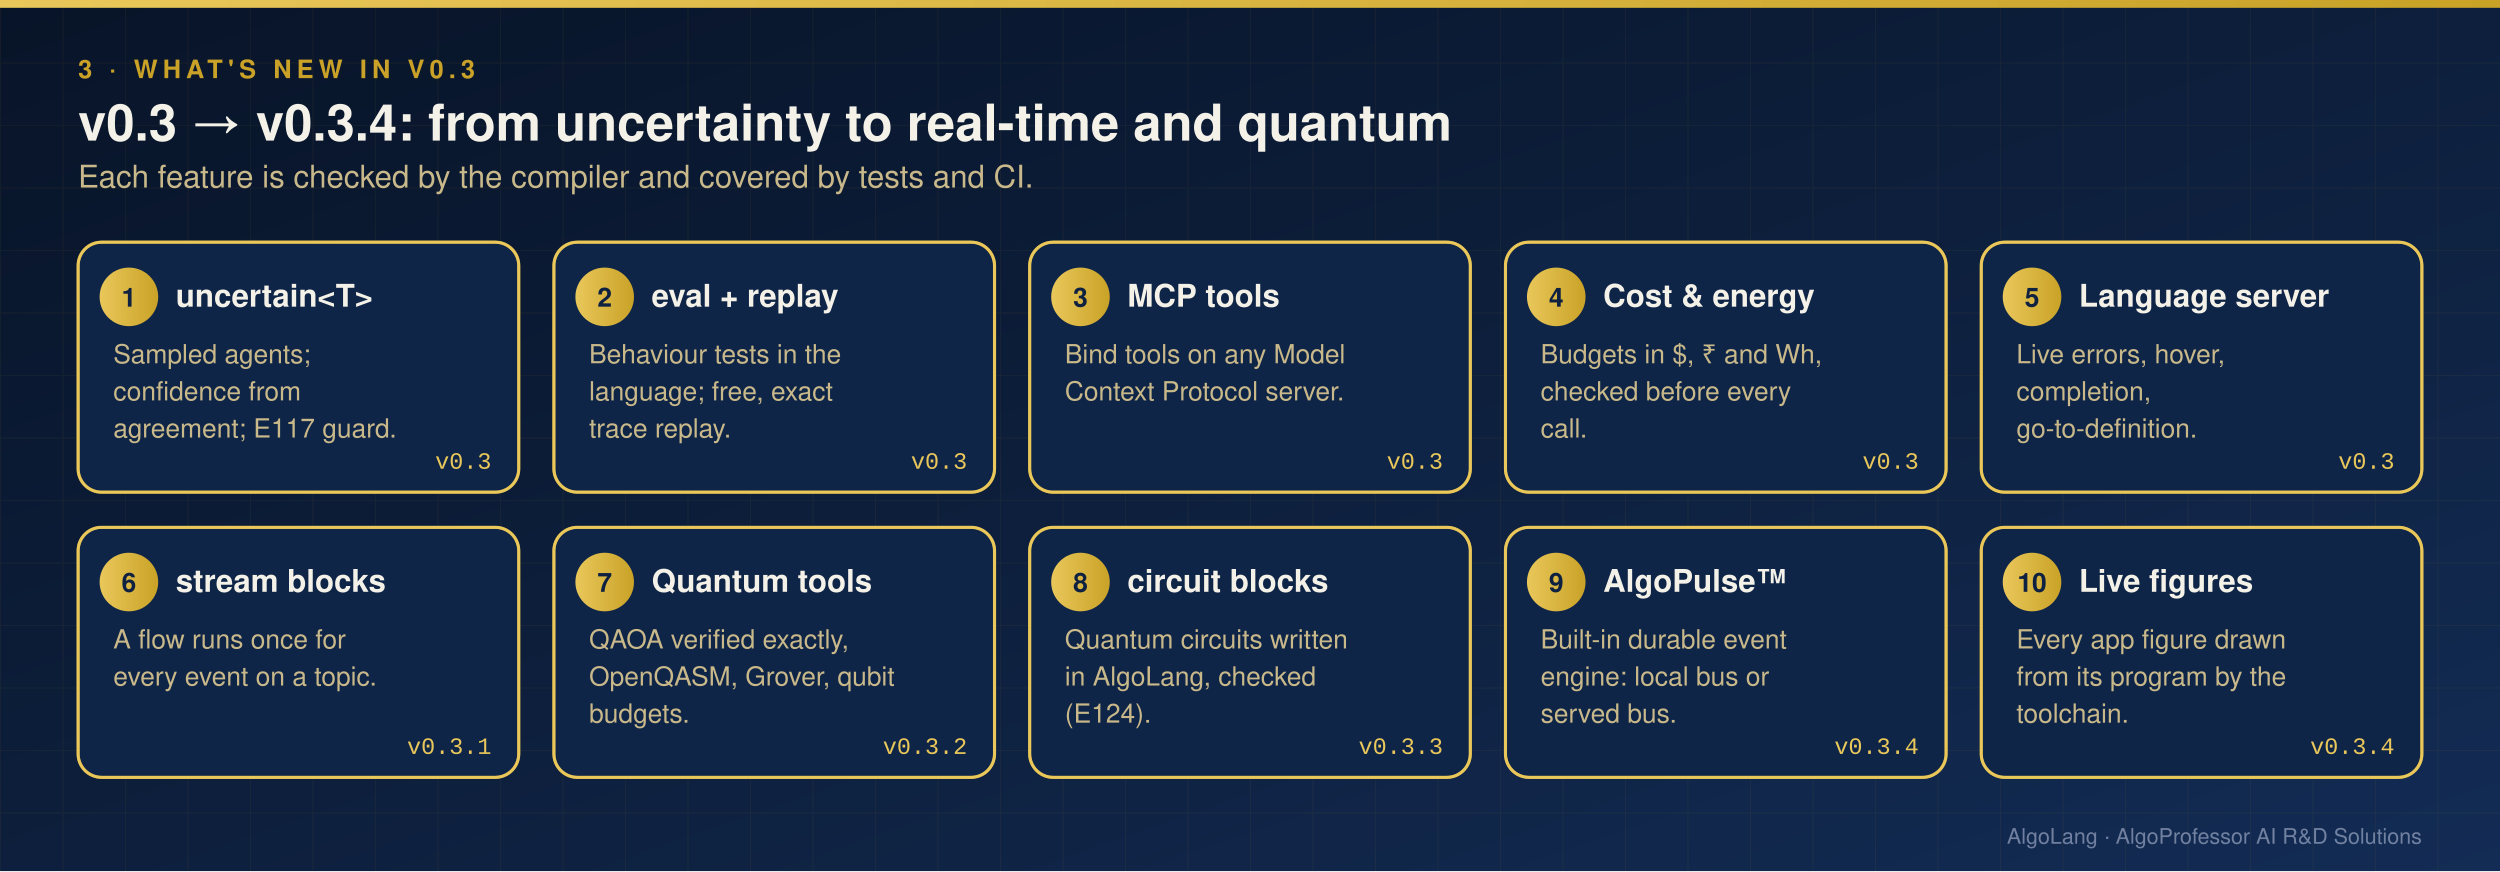
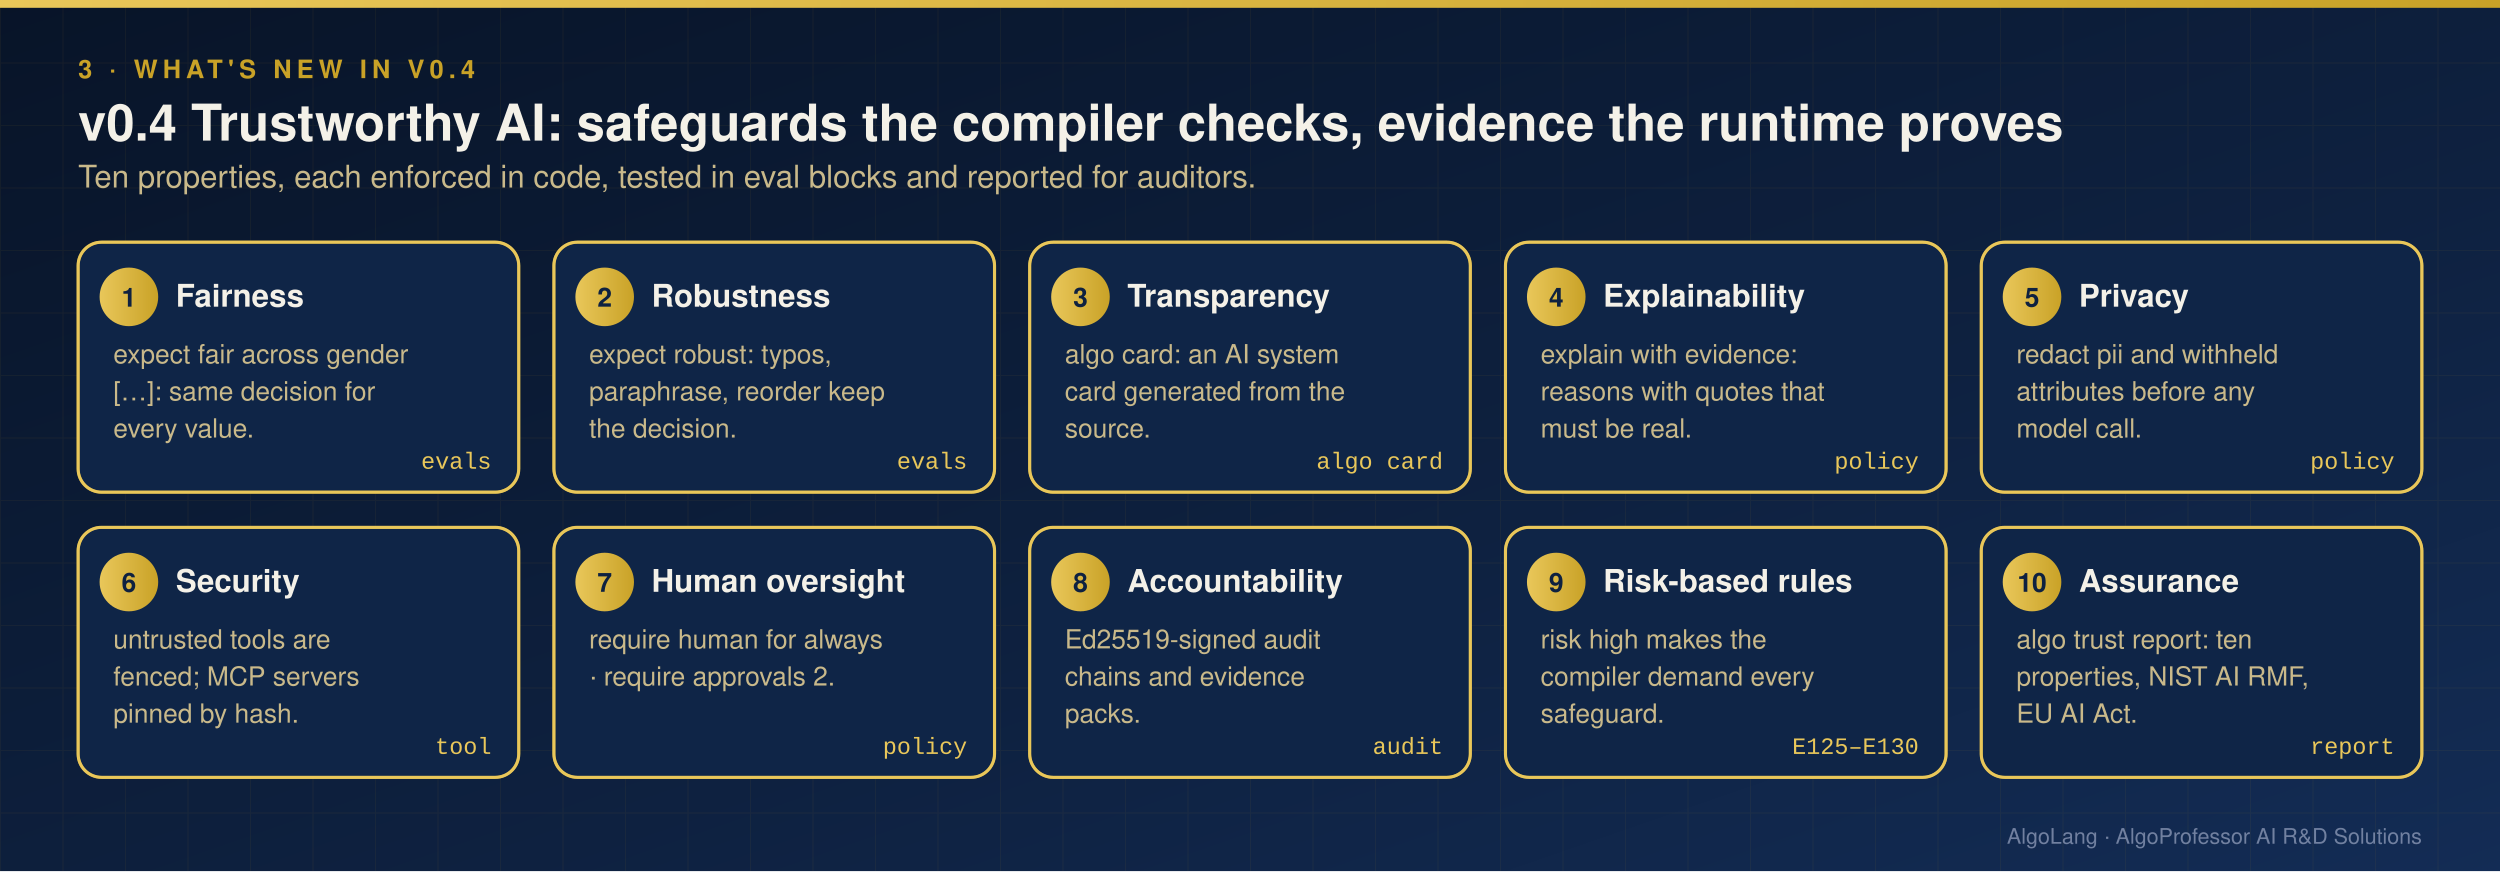
- <svg xmlns="http://www.w3.org/2000/svg" viewBox="0 0 1280 446" width="1280" height="446" role="img" aria-label="v0.3 → v0.3.4: from uncertainty to real-time and quantum">
+ <svg xmlns="http://www.w3.org/2000/svg" viewBox="0 0 1280 446" width="1280" height="446" role="img" aria-label="v0.4 Trustworthy AI: safeguards the compiler checks, evidence the runtime proves">
  <defs>
    <linearGradient id="bg" x1="0" y1="0" x2="1" y2="1">
      <stop offset="0" stop-color="#081428" />
      <stop offset=".6" stop-color="#0e2140" />
      <stop offset="1" stop-color="#132c55" />
    </linearGradient>
    <linearGradient id="gold" x1="0" x2="1">
      <stop offset="0" stop-color="#e9c75a" />
      <stop offset="1" stop-color="#c9a227" />
    </linearGradient>
    <pattern id="grid" width="32" height="32" patternUnits="userSpaceOnUse">
      <path d="M32 0H0V32" fill="none" stroke="#c9a227" stroke-opacity=".06" />
    </pattern>
    <filter id="soft" x="-50%" y="-50%" width="200%" height="200%">
      <feGaussianBlur stdDeviation="2.5" result="b" />
      <feMerge>
        <feMergeNode in="b" />
        <feMergeNode in="SourceGraphic" />
      </feMerge>
    </filter>
  </defs>
  <style>
    text { font-family: "Segoe UI", "Helvetica Neue", Helvetica, Arial, sans-serif; }
    .mono { font-family: "SFMono-Regular", Consolas, "Liberation Mono", Menlo, monospace; }
    .wire { fill: none; stroke: #c9a227; stroke-width: 2; stroke-dasharray: 6 6; animation: dash 1.1s linear infinite; }
    .ctl { fill: none; stroke: #8fd3ff; stroke-opacity: .55; stroke-width: 1.4; stroke-dasharray: 3 5; animation: dash 2.2s linear infinite; }
    .card { fill: #0f2547; stroke: #c9a227; stroke-opacity: .75; stroke-width: 1.4; }
    .glow { animation: glow 3.6s ease-in-out infinite; }
    .rise { animation: rise 1.2s cubic-bezier(.2,.8,.2,1) both; }
    .fade { opacity: 0; animation: fade 7s ease-in-out infinite; }
    .pulse { animation: pulse 2.4s ease-in-out infinite; }
    @keyframes dash { to { stroke-dashoffset: -24; } }
    @keyframes glow { 0%, 100% { stroke-opacity: .35; } 50% { stroke-opacity: 1; } }
    @keyframes rise { from { transform: translateY(12px); } to { transform: none; } }
    @keyframes fade { 0%, 6% { opacity: 0; } 14%, 88% { opacity: 1; } 100% { opacity: 0; } }
    @keyframes pulse { 0%, 100% { opacity: .55; } 50% { opacity: 1; } }
    
    @media (prefers-reduced-motion: reduce) { * { animation: none !important; } .fade { opacity: 1; } }
  </style>
  <rect width="1280" height="446" fill="url(#bg)" />
  <rect width="1280" height="446" fill="url(#grid)" />
  <rect width="1280" height="4" fill="url(#gold)" />
-   <text x="40" y="40" fill="#c9a227" font-size="13" letter-spacing="2.6" font-weight="700">3 · WHAT'S NEW IN V0.3</text>
-   <text x="40" y="72" fill="#f4f1e8" font-size="26" font-weight="700">v0.3 → v0.3.4: from uncertainty to real-time and quantum</text>
-   <text x="40" y="96" fill="#c9b98a" font-size="16">Each feature is checked by the compiler and covered by tests and CI.</text>
+   <text x="40" y="40" fill="#c9a227" font-size="13" letter-spacing="2.6" font-weight="700">3 · WHAT'S NEW IN V0.4</text>
+   <text x="40" y="72" fill="#f4f1e8" font-size="26" font-weight="700">v0.4 Trustworthy AI: safeguards the compiler checks, evidence the runtime proves</text>
+   <text x="40" y="96" fill="#c9b98a" font-size="16">Ten properties, each enforced in code, tested in eval blocks and reported for auditors.</text>
  <g class="rise" style="animation-delay:0.00s">
    <rect x="40.0" y="124" width="225.6" height="128" rx="12" class="card" />
    <rect x="40.0" y="124" width="225.6" height="128" rx="12" fill="none" stroke="#e9c75a" stroke-width="1.6" class="glow" style="animation-delay:0.00s" />
    <circle cx="66.0" cy="152" r="15" fill="url(#gold)" />
    <text x="66.0" y="157" fill="#0e2140" font-size="13.5" font-weight="800" text-anchor="middle">1</text>
-     <text x="90.0" y="157" fill="#f4f1e8" font-size="16" font-weight="700">uncertain&lt;T&gt;</text>
-     <text x="58.0" y="186" fill="#c9b98a" font-size="13.5">Sampled agents;</text>
-     <text x="58.0" y="205" fill="#c9b98a" font-size="13.5">confidence from</text>
-     <text x="58.0" y="224" fill="#c9b98a" font-size="13.5">agreement; E117 guard.</text>
-     <text x="251.6" y="240" fill="#e9c75a" font-size="12" text-anchor="end" class="mono">v0.3</text>
+     <text x="90.0" y="157" fill="#f4f1e8" font-size="16" font-weight="700">Fairness</text>
+     <text x="58.0" y="186" fill="#c9b98a" font-size="13.5">expect fair across gender</text>
+     <text x="58.0" y="205" fill="#c9b98a" font-size="13.5">[…]: same decision for</text>
+     <text x="58.0" y="224" fill="#c9b98a" font-size="13.5">every value.</text>
+     <text x="251.6" y="240" fill="#e9c75a" font-size="12" text-anchor="end" class="mono">evals</text>
  </g>
  <g class="rise" style="animation-delay:0.08s">
    <rect x="283.6" y="124" width="225.6" height="128" rx="12" class="card" />
    <rect x="283.6" y="124" width="225.6" height="128" rx="12" fill="none" stroke="#e9c75a" stroke-width="1.6" class="glow" style="animation-delay:0.12s" />
    <circle cx="309.6" cy="152" r="15" fill="url(#gold)" />
    <text x="309.6" y="157" fill="#0e2140" font-size="13.5" font-weight="800" text-anchor="middle">2</text>
-     <text x="333.6" y="157" fill="#f4f1e8" font-size="16" font-weight="700">eval + replay</text>
-     <text x="301.6" y="186" fill="#c9b98a" font-size="13.5">Behaviour tests in the</text>
-     <text x="301.6" y="205" fill="#c9b98a" font-size="13.5">language; free, exact</text>
-     <text x="301.6" y="224" fill="#c9b98a" font-size="13.5">trace replay.</text>
-     <text x="495.2" y="240" fill="#e9c75a" font-size="12" text-anchor="end" class="mono">v0.3</text>
+     <text x="333.6" y="157" fill="#f4f1e8" font-size="16" font-weight="700">Robustness</text>
+     <text x="301.6" y="186" fill="#c9b98a" font-size="13.5">expect robust: typos,</text>
+     <text x="301.6" y="205" fill="#c9b98a" font-size="13.5">paraphrase, reorder keep</text>
+     <text x="301.6" y="224" fill="#c9b98a" font-size="13.5">the decision.</text>
+     <text x="495.2" y="240" fill="#e9c75a" font-size="12" text-anchor="end" class="mono">evals</text>
  </g>
  <g class="rise" style="animation-delay:0.16s">
    <rect x="527.2" y="124" width="225.6" height="128" rx="12" class="card" />
    <rect x="527.2" y="124" width="225.6" height="128" rx="12" fill="none" stroke="#e9c75a" stroke-width="1.6" class="glow" style="animation-delay:0.24s" />
    <circle cx="553.2" cy="152" r="15" fill="url(#gold)" />
    <text x="553.2" y="157" fill="#0e2140" font-size="13.5" font-weight="800" text-anchor="middle">3</text>
-     <text x="577.2" y="157" fill="#f4f1e8" font-size="16" font-weight="700">MCP tools</text>
-     <text x="545.2" y="186" fill="#c9b98a" font-size="13.5">Bind tools on any Model</text>
-     <text x="545.2" y="205" fill="#c9b98a" font-size="13.5">Context Protocol server.</text>
-     <text x="738.8" y="240" fill="#e9c75a" font-size="12" text-anchor="end" class="mono">v0.3</text>
+     <text x="577.2" y="157" fill="#f4f1e8" font-size="16" font-weight="700">Transparency</text>
+     <text x="545.2" y="186" fill="#c9b98a" font-size="13.5">algo card: an AI system</text>
+     <text x="545.2" y="205" fill="#c9b98a" font-size="13.5">card generated from the</text>
+     <text x="545.2" y="224" fill="#c9b98a" font-size="13.5">source.</text>
+     <text x="738.8" y="240" fill="#e9c75a" font-size="12" text-anchor="end" class="mono">algo card</text>
  </g>
  <g class="rise" style="animation-delay:0.24s">
    <rect x="770.8" y="124" width="225.6" height="128" rx="12" class="card" />
    <rect x="770.8" y="124" width="225.6" height="128" rx="12" fill="none" stroke="#e9c75a" stroke-width="1.6" class="glow" style="animation-delay:0.36s" />
    <circle cx="796.8" cy="152" r="15" fill="url(#gold)" />
    <text x="796.8" y="157" fill="#0e2140" font-size="13.5" font-weight="800" text-anchor="middle">4</text>
-     <text x="820.8" y="157" fill="#f4f1e8" font-size="16" font-weight="700">Cost &amp; energy</text>
-     <text x="788.8" y="186" fill="#c9b98a" font-size="13.5">Budgets in $, ₹ and Wh,</text>
-     <text x="788.8" y="205" fill="#c9b98a" font-size="13.5">checked before every</text>
-     <text x="788.8" y="224" fill="#c9b98a" font-size="13.5">call.</text>
-     <text x="982.4" y="240" fill="#e9c75a" font-size="12" text-anchor="end" class="mono">v0.3</text>
+     <text x="820.8" y="157" fill="#f4f1e8" font-size="16" font-weight="700">Explainability</text>
+     <text x="788.8" y="186" fill="#c9b98a" font-size="13.5">explain with evidence:</text>
+     <text x="788.8" y="205" fill="#c9b98a" font-size="13.5">reasons with quotes that</text>
+     <text x="788.8" y="224" fill="#c9b98a" font-size="13.5">must be real.</text>
+     <text x="982.4" y="240" fill="#e9c75a" font-size="12" text-anchor="end" class="mono">policy</text>
  </g>
  <g class="rise" style="animation-delay:0.32s">
    <rect x="1014.4" y="124" width="225.6" height="128" rx="12" class="card" />
    <rect x="1014.4" y="124" width="225.6" height="128" rx="12" fill="none" stroke="#e9c75a" stroke-width="1.6" class="glow" style="animation-delay:0.48s" />
    <circle cx="1040.4" cy="152" r="15" fill="url(#gold)" />
    <text x="1040.4" y="157" fill="#0e2140" font-size="13.5" font-weight="800" text-anchor="middle">5</text>
-     <text x="1064.4" y="157" fill="#f4f1e8" font-size="16" font-weight="700">Language server</text>
-     <text x="1032.4" y="186" fill="#c9b98a" font-size="13.5">Live errors, hover,</text>
-     <text x="1032.4" y="205" fill="#c9b98a" font-size="13.5">completion,</text>
-     <text x="1032.4" y="224" fill="#c9b98a" font-size="13.5">go-to-definition.</text>
-     <text x="1226.0" y="240" fill="#e9c75a" font-size="12" text-anchor="end" class="mono">v0.3</text>
+     <text x="1064.4" y="157" fill="#f4f1e8" font-size="16" font-weight="700">Privacy</text>
+     <text x="1032.4" y="186" fill="#c9b98a" font-size="13.5">redact pii and withheld</text>
+     <text x="1032.4" y="205" fill="#c9b98a" font-size="13.5">attributes before any</text>
+     <text x="1032.4" y="224" fill="#c9b98a" font-size="13.5">model call.</text>
+     <text x="1226.0" y="240" fill="#e9c75a" font-size="12" text-anchor="end" class="mono">policy</text>
  </g>
  <g class="rise" style="animation-delay:0.40s">
    <rect x="40.0" y="270" width="225.6" height="128" rx="12" class="card" />
    <rect x="40.0" y="270" width="225.6" height="128" rx="12" fill="none" stroke="#e9c75a" stroke-width="1.6" class="glow" style="animation-delay:0.60s" />
    <circle cx="66.0" cy="298" r="15" fill="url(#gold)" />
    <text x="66.0" y="303" fill="#0e2140" font-size="13.5" font-weight="800" text-anchor="middle">6</text>
-     <text x="90.0" y="303" fill="#f4f1e8" font-size="16" font-weight="700">stream blocks</text>
-     <text x="58.0" y="332" fill="#c9b98a" font-size="13.5">A flow runs once for</text>
-     <text x="58.0" y="351" fill="#c9b98a" font-size="13.5">every event on a topic.</text>
-     <text x="251.6" y="386" fill="#e9c75a" font-size="12" text-anchor="end" class="mono">v0.3.1</text>
+     <text x="90.0" y="303" fill="#f4f1e8" font-size="16" font-weight="700">Security</text>
+     <text x="58.0" y="332" fill="#c9b98a" font-size="13.5">untrusted tools are</text>
+     <text x="58.0" y="351" fill="#c9b98a" font-size="13.5">fenced; MCP servers</text>
+     <text x="58.0" y="370" fill="#c9b98a" font-size="13.5">pinned by hash.</text>
+     <text x="251.6" y="386" fill="#e9c75a" font-size="12" text-anchor="end" class="mono">tool</text>
  </g>
  <g class="rise" style="animation-delay:0.48s">
    <rect x="283.6" y="270" width="225.6" height="128" rx="12" class="card" />
    <rect x="283.6" y="270" width="225.6" height="128" rx="12" fill="none" stroke="#e9c75a" stroke-width="1.6" class="glow" style="animation-delay:0.72s" />
    <circle cx="309.6" cy="298" r="15" fill="url(#gold)" />
    <text x="309.6" y="303" fill="#0e2140" font-size="13.5" font-weight="800" text-anchor="middle">7</text>
-     <text x="333.6" y="303" fill="#f4f1e8" font-size="16" font-weight="700">Quantum tools</text>
-     <text x="301.6" y="332" fill="#c9b98a" font-size="13.5">QAOA verified exactly,</text>
-     <text x="301.6" y="351" fill="#c9b98a" font-size="13.5">OpenQASM, Grover, qubit</text>
-     <text x="301.6" y="370" fill="#c9b98a" font-size="13.5">budgets.</text>
-     <text x="495.2" y="386" fill="#e9c75a" font-size="12" text-anchor="end" class="mono">v0.3.2</text>
+     <text x="333.6" y="303" fill="#f4f1e8" font-size="16" font-weight="700">Human oversight</text>
+     <text x="301.6" y="332" fill="#c9b98a" font-size="13.5">require human for always</text>
+     <text x="301.6" y="351" fill="#c9b98a" font-size="13.5">· require approvals 2.</text>
+     <text x="495.2" y="386" fill="#e9c75a" font-size="12" text-anchor="end" class="mono">policy</text>
  </g>
  <g class="rise" style="animation-delay:0.56s">
    <rect x="527.2" y="270" width="225.6" height="128" rx="12" class="card" />
    <rect x="527.2" y="270" width="225.6" height="128" rx="12" fill="none" stroke="#e9c75a" stroke-width="1.6" class="glow" style="animation-delay:0.84s" />
    <circle cx="553.2" cy="298" r="15" fill="url(#gold)" />
    <text x="553.2" y="303" fill="#0e2140" font-size="13.5" font-weight="800" text-anchor="middle">8</text>
-     <text x="577.2" y="303" fill="#f4f1e8" font-size="16" font-weight="700">circuit blocks</text>
-     <text x="545.2" y="332" fill="#c9b98a" font-size="13.5">Quantum circuits written</text>
-     <text x="545.2" y="351" fill="#c9b98a" font-size="13.5">in AlgoLang, checked</text>
-     <text x="545.2" y="370" fill="#c9b98a" font-size="13.5">(E124).</text>
-     <text x="738.8" y="386" fill="#e9c75a" font-size="12" text-anchor="end" class="mono">v0.3.3</text>
+     <text x="577.2" y="303" fill="#f4f1e8" font-size="16" font-weight="700">Accountability</text>
+     <text x="545.2" y="332" fill="#c9b98a" font-size="13.5">Ed25519-signed audit</text>
+     <text x="545.2" y="351" fill="#c9b98a" font-size="13.5">chains and evidence</text>
+     <text x="545.2" y="370" fill="#c9b98a" font-size="13.5">packs.</text>
+     <text x="738.8" y="386" fill="#e9c75a" font-size="12" text-anchor="end" class="mono">audit</text>
  </g>
  <g class="rise" style="animation-delay:0.64s">
    <rect x="770.8" y="270" width="225.6" height="128" rx="12" class="card" />
    <rect x="770.8" y="270" width="225.6" height="128" rx="12" fill="none" stroke="#e9c75a" stroke-width="1.6" class="glow" style="animation-delay:0.96s" />
    <circle cx="796.8" cy="298" r="15" fill="url(#gold)" />
    <text x="796.8" y="303" fill="#0e2140" font-size="13.5" font-weight="800" text-anchor="middle">9</text>
-     <text x="820.8" y="303" fill="#f4f1e8" font-size="16" font-weight="700">AlgoPulse™</text>
-     <text x="788.8" y="332" fill="#c9b98a" font-size="13.5">Built-in durable event</text>
-     <text x="788.8" y="351" fill="#c9b98a" font-size="13.5">engine: local bus or</text>
-     <text x="788.8" y="370" fill="#c9b98a" font-size="13.5">served bus.</text>
-     <text x="982.4" y="386" fill="#e9c75a" font-size="12" text-anchor="end" class="mono">v0.3.4</text>
+     <text x="820.8" y="303" fill="#f4f1e8" font-size="16" font-weight="700">Risk-based rules</text>
+     <text x="788.8" y="332" fill="#c9b98a" font-size="13.5">risk high makes the</text>
+     <text x="788.8" y="351" fill="#c9b98a" font-size="13.5">compiler demand every</text>
+     <text x="788.8" y="370" fill="#c9b98a" font-size="13.5">safeguard.</text>
+     <text x="982.4" y="386" fill="#e9c75a" font-size="12" text-anchor="end" class="mono">E125–E130</text>
  </g>
  <g class="rise" style="animation-delay:0.72s">
    <rect x="1014.4" y="270" width="225.6" height="128" rx="12" class="card" />
    <rect x="1014.4" y="270" width="225.6" height="128" rx="12" fill="none" stroke="#e9c75a" stroke-width="1.6" class="glow" style="animation-delay:1.08s" />
    <circle cx="1040.4" cy="298" r="15" fill="url(#gold)" />
    <text x="1040.4" y="303" fill="#0e2140" font-size="13.5" font-weight="800" text-anchor="middle">10</text>
-     <text x="1064.4" y="303" fill="#f4f1e8" font-size="16" font-weight="700">Live figures</text>
-     <text x="1032.4" y="332" fill="#c9b98a" font-size="13.5">Every app figure drawn</text>
-     <text x="1032.4" y="351" fill="#c9b98a" font-size="13.5">from its program by the</text>
-     <text x="1032.4" y="370" fill="#c9b98a" font-size="13.5">toolchain.</text>
-     <text x="1226.0" y="386" fill="#e9c75a" font-size="12" text-anchor="end" class="mono">v0.3.4</text>
+     <text x="1064.4" y="303" fill="#f4f1e8" font-size="16" font-weight="700">Assurance</text>
+     <text x="1032.4" y="332" fill="#c9b98a" font-size="13.5">algo trust report: ten</text>
+     <text x="1032.4" y="351" fill="#c9b98a" font-size="13.5">properties, NIST AI RMF,</text>
+     <text x="1032.4" y="370" fill="#c9b98a" font-size="13.5">EU AI Act.</text>
+     <text x="1226.0" y="386" fill="#e9c75a" font-size="12" text-anchor="end" class="mono">report</text>
  </g>
  <text x="1240" y="432" fill="#9aa6c2" fill-opacity=".7" font-size="11" text-anchor="end">AlgoLang · AlgoProfessor AI R&amp;D Solutions</text>
</svg>
